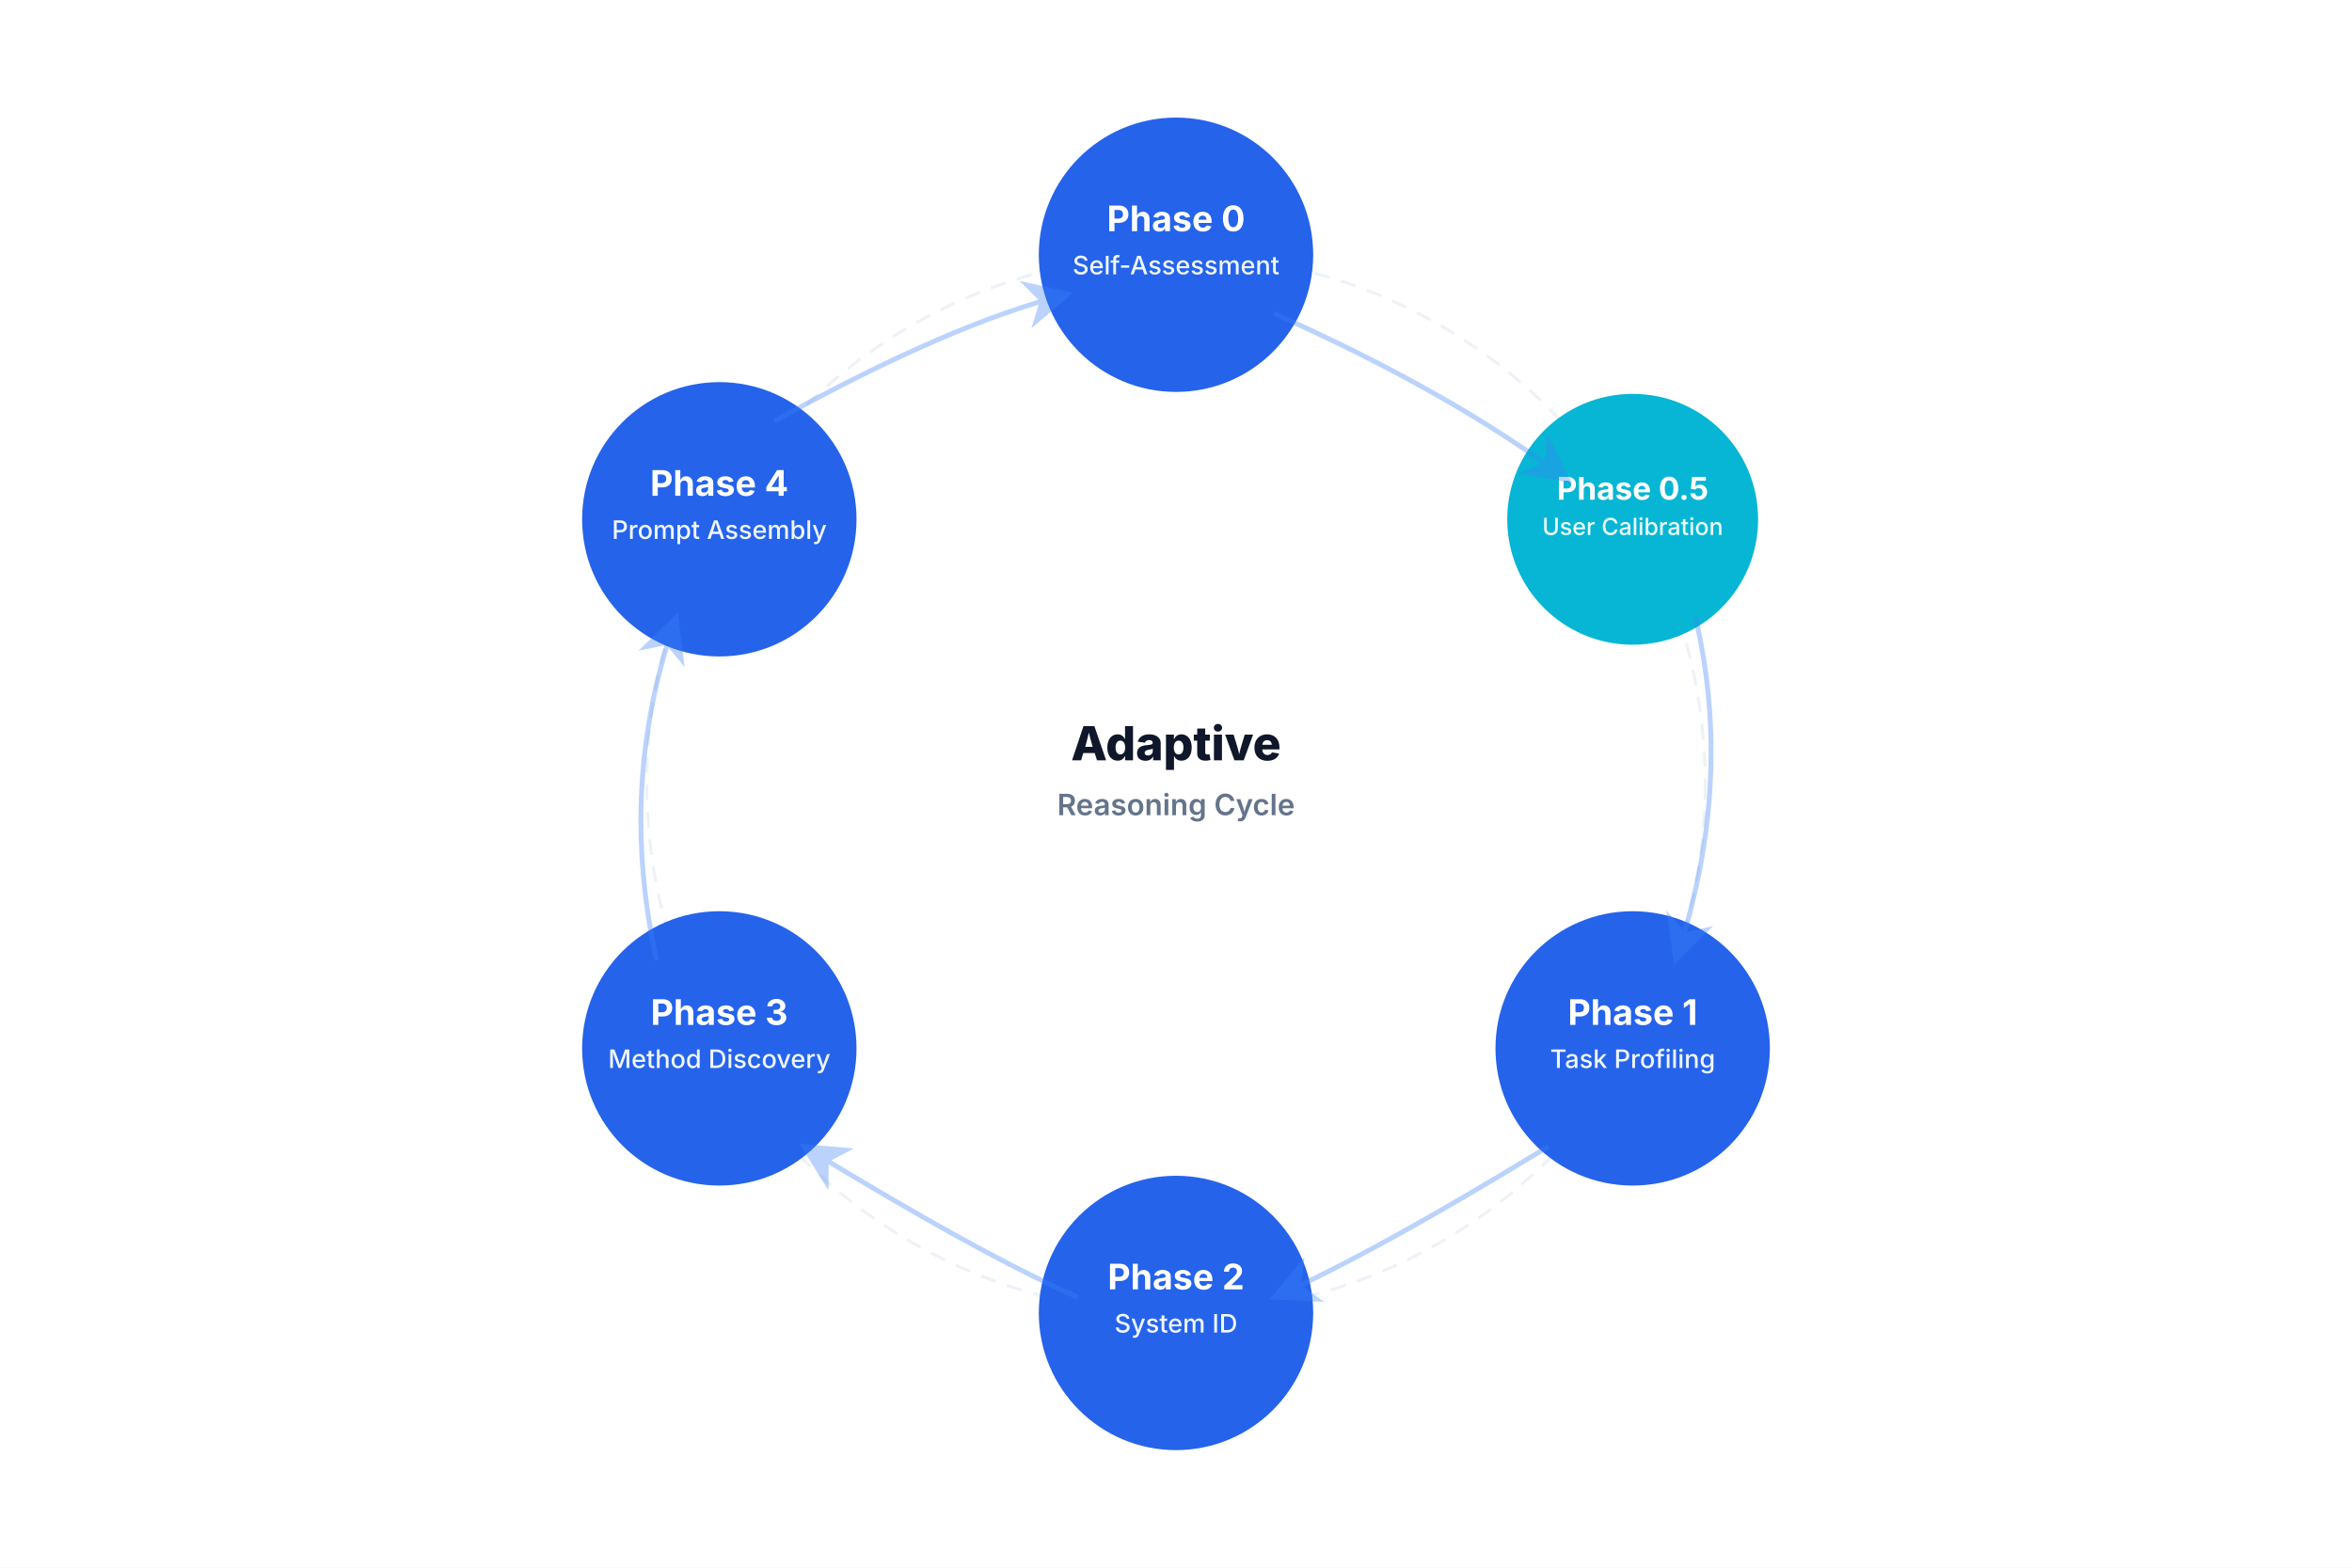
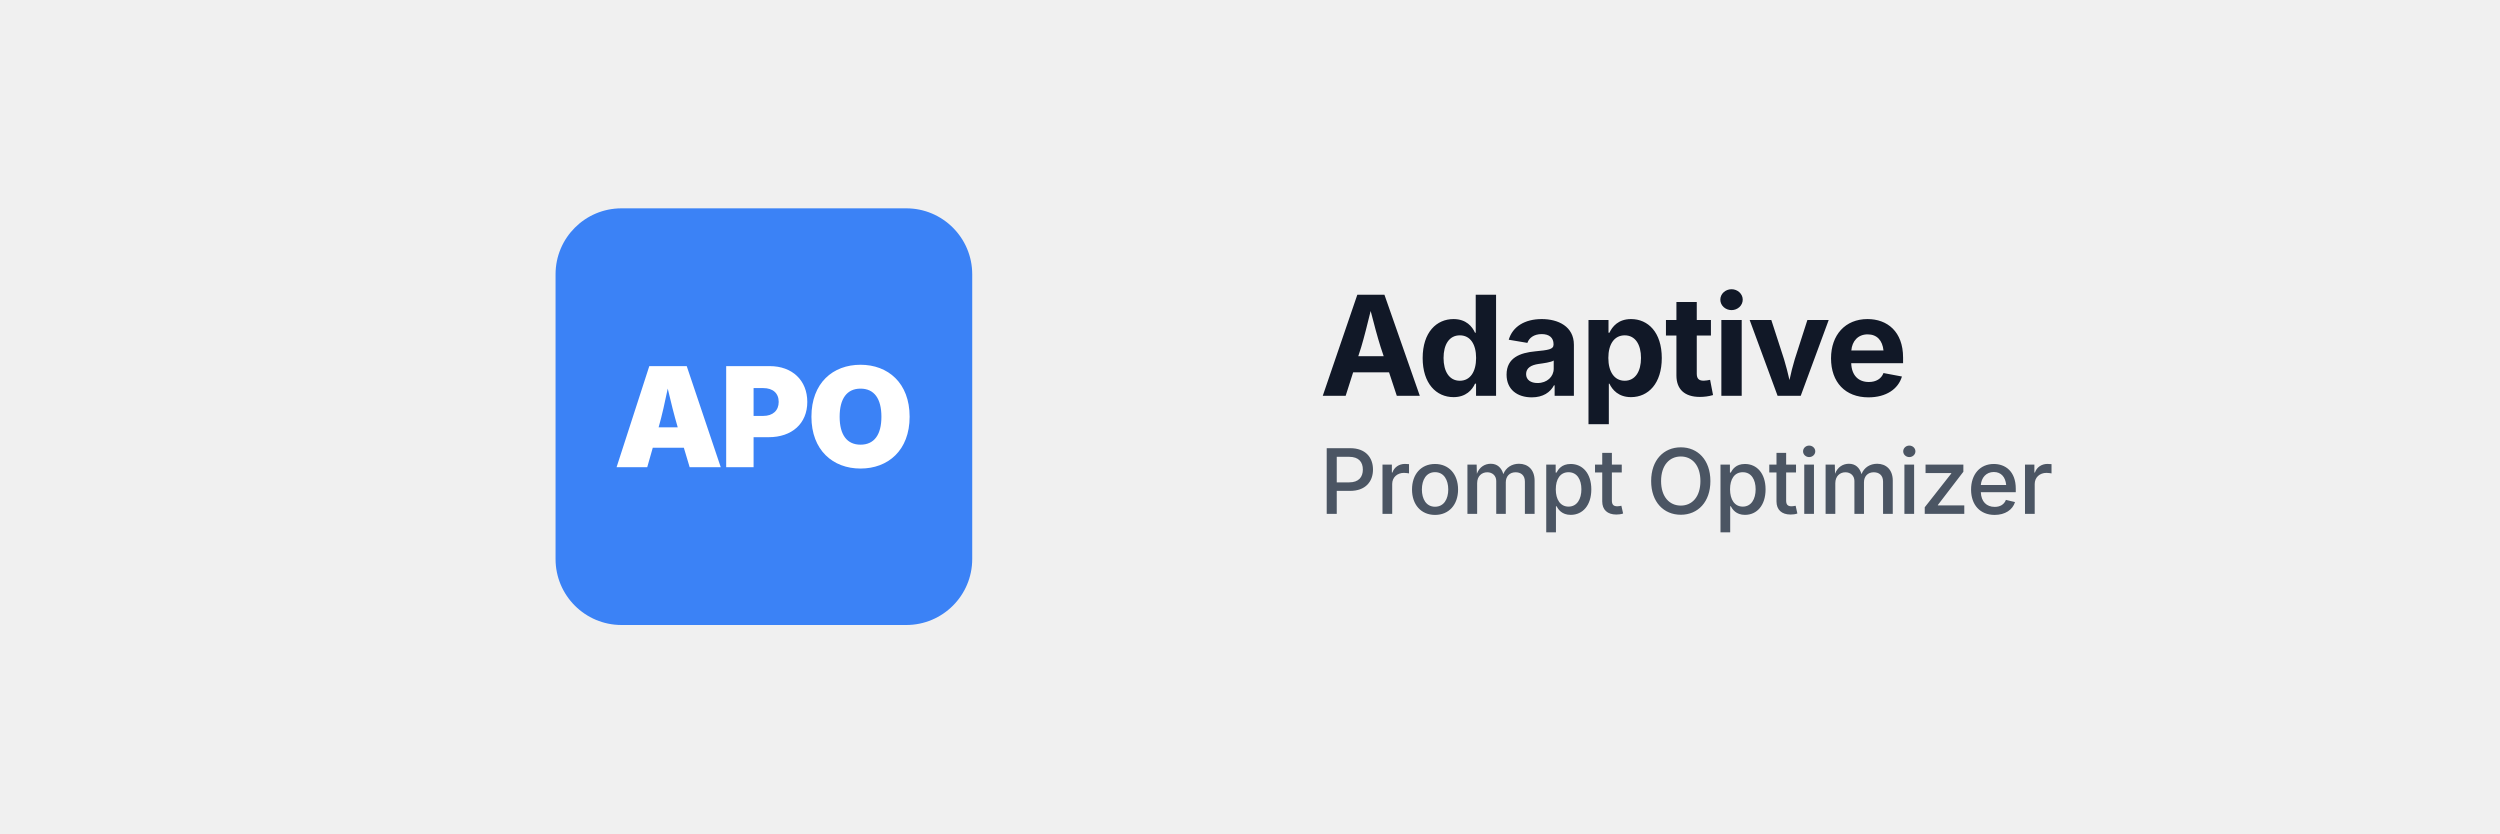
- <svg xmlns="http://www.w3.org/2000/svg" width="1200" height="800" viewBox="0 0 1200 800">
-   <rect width="1200" height="800" fill="#FFFFFF" />
-   <circle cx="600" cy="400" r="270" fill="none" stroke="#E2E8F0" stroke-width="1.5" stroke-dasharray="8 6" opacity="0.6" />
-   <g transform="translate(600,130)">
-     <circle r="70" fill="#2563EB" />
-     <text y="-12" text-anchor="middle" font-family="Inter, system-ui, -apple-system, 'Segoe UI', Roboto, Helvetica, Arial, sans-serif" font-weight="700" font-size="18" fill="#FFFFFF">Phase 0</text>
-     <text y="10" text-anchor="middle" font-family="Inter, system-ui, -apple-system, 'Segoe UI', Roboto, Helvetica, Arial, sans-serif" font-weight="500" font-size="13" fill="#EFF6FF">Self‑Assessment</text>
+ <svg xmlns="http://www.w3.org/2000/svg" width="720" height="240" viewBox="0 0 720 240">
+   <rect width="720" height="240" fill="none" />
+   <g transform="translate(360,120)" text-rendering="geometricPrecision">
+     <g transform="translate(-140,0)">
+       <rect x="-60" y="-60" width="120" height="120" rx="19" fill="#3B82F6" />
+       <text x="0" y="0" text-anchor="middle" dominant-baseline="central" font-family="Inter, system-ui, -apple-system, 'Segoe UI', Roboto, Helvetica, Arial, sans-serif" font-weight="900" font-size="40" letter-spacing="-1.2" fill="#FFFFFF">APO</text>
+     </g>
+     <g transform="translate(20,2)">
+       <text x="0" y="-8" text-anchor="start" font-family="Inter, system-ui, -apple-system, 'Segoe UI', Roboto, Helvetica, Arial, sans-serif" font-weight="700" font-size="40" letter-spacing="-0.8" fill="#111827">Adaptive</text>
+       <text x="0" y="26" text-anchor="start" font-family="Inter, system-ui, -apple-system, 'Segoe UI', Roboto, Helvetica, Arial, sans-serif" font-weight="500" font-size="26" letter-spacing="-0.4" fill="#4B5563">Prompt Optimizer</text>
+     </g>
  </g>
-   <g transform="translate(833,265)">
-     <circle r="64" fill="#06B6D4" />
-     <text y="-10" text-anchor="middle" font-family="Inter, system-ui, -apple-system, 'Segoe UI', Roboto, Helvetica, Arial, sans-serif" font-weight="700" font-size="16" fill="#FFFFFF">Phase 0.5</text>
-     <text y="8" text-anchor="middle" font-family="Inter, system-ui, -apple-system, 'Segoe UI', Roboto, Helvetica, Arial, sans-serif" font-weight="500" font-size="12" fill="#ECFEFF">User Calibration</text>
-   </g>
-   <g transform="translate(833,535)">
-     <circle r="70" fill="#2563EB" />
-     <text y="-12" text-anchor="middle" font-family="Inter, system-ui, -apple-system, 'Segoe UI', Roboto, Helvetica, Arial, sans-serif" font-weight="700" font-size="18" fill="#FFFFFF">Phase 1</text>
-     <text y="10" text-anchor="middle" font-family="Inter, system-ui, -apple-system, 'Segoe UI', Roboto, Helvetica, Arial, sans-serif" font-weight="500" font-size="13" fill="#EFF6FF">Task Profiling</text>
-   </g>
-   <g transform="translate(600,670)">
-     <circle r="70" fill="#2563EB" />
-     <text y="-12" text-anchor="middle" font-family="Inter, system-ui, -apple-system, 'Segoe UI', Roboto, Helvetica, Arial, sans-serif" font-weight="700" font-size="18" fill="#FFFFFF">Phase 2</text>
-     <text y="10" text-anchor="middle" font-family="Inter, system-ui, -apple-system, 'Segoe UI', Roboto, Helvetica, Arial, sans-serif" font-weight="500" font-size="13" fill="#EFF6FF">System ID</text>
-   </g>
-   <g transform="translate(367,535)">
-     <circle r="70" fill="#2563EB" />
-     <text y="-12" text-anchor="middle" font-family="Inter, system-ui, -apple-system, 'Segoe UI', Roboto, Helvetica, Arial, sans-serif" font-weight="700" font-size="18" fill="#FFFFFF">Phase 3</text>
-     <text y="10" text-anchor="middle" font-family="Inter, system-ui, -apple-system, 'Segoe UI', Roboto, Helvetica, Arial, sans-serif" font-weight="500" font-size="13" fill="#EFF6FF">Method Discovery</text>
-   </g>
-   <g transform="translate(367,265)">
-     <circle r="70" fill="#2563EB" />
-     <text y="-12" text-anchor="middle" font-family="Inter, system-ui, -apple-system, 'Segoe UI', Roboto, Helvetica, Arial, sans-serif" font-weight="700" font-size="18" fill="#FFFFFF">Phase 4</text>
-     <text y="10" text-anchor="middle" font-family="Inter, system-ui, -apple-system, 'Segoe UI', Roboto, Helvetica, Arial, sans-serif" font-weight="500" font-size="13" fill="#EFF6FF">Prompt Assembly</text>
-   </g>
-   <defs>
-     <marker id="arrowL" markerWidth="10" markerHeight="10" refX="9" refY="5" orient="auto">
-       <path d="M0,0 L10,5 L0,10 L3,5 Z" fill="#3B82F6" />
-     </marker>
-   </defs>
-   <path d="M650,160 Q740,200 800,245" stroke="#3B82F6" stroke-width="2.5" fill="none" opacity="0.35" marker-end="url(#arrowL)" />
-   <path d="M865,315 Q885,400 855,490" stroke="#3B82F6" stroke-width="2.5" fill="none" opacity="0.35" marker-end="url(#arrowL)" />
-   <path d="M790,585 Q700,640 650,662" stroke="#3B82F6" stroke-width="2.5" fill="none" opacity="0.35" marker-end="url(#arrowL)" />
-   <path d="M550,662 Q500,640 410,585" stroke="#3B82F6" stroke-width="2.5" fill="none" opacity="0.35" marker-end="url(#arrowL)" />
-   <path d="M335,490 Q315,400 345,315" stroke="#3B82F6" stroke-width="2.5" fill="none" opacity="0.35" marker-end="url(#arrowL)" />
-   <path d="M395,215 Q485,165 545,150" stroke="#3B82F6" stroke-width="2.5" fill="none" opacity="0.35" marker-end="url(#arrowL)" />
-   <text x="600" y="388" text-anchor="middle" font-family="Inter, system-ui, -apple-system, 'Segoe UI', Roboto, Helvetica, Arial, sans-serif" font-weight="800" font-size="24" fill="#0F172A">Adaptive</text>
-   <text x="600" y="416" text-anchor="middle" font-family="Inter, system-ui, -apple-system, 'Segoe UI', Roboto, Helvetica, Arial, sans-serif" font-weight="600" font-size="15" fill="#64748B">Reasoning Cycle</text>
</svg>
